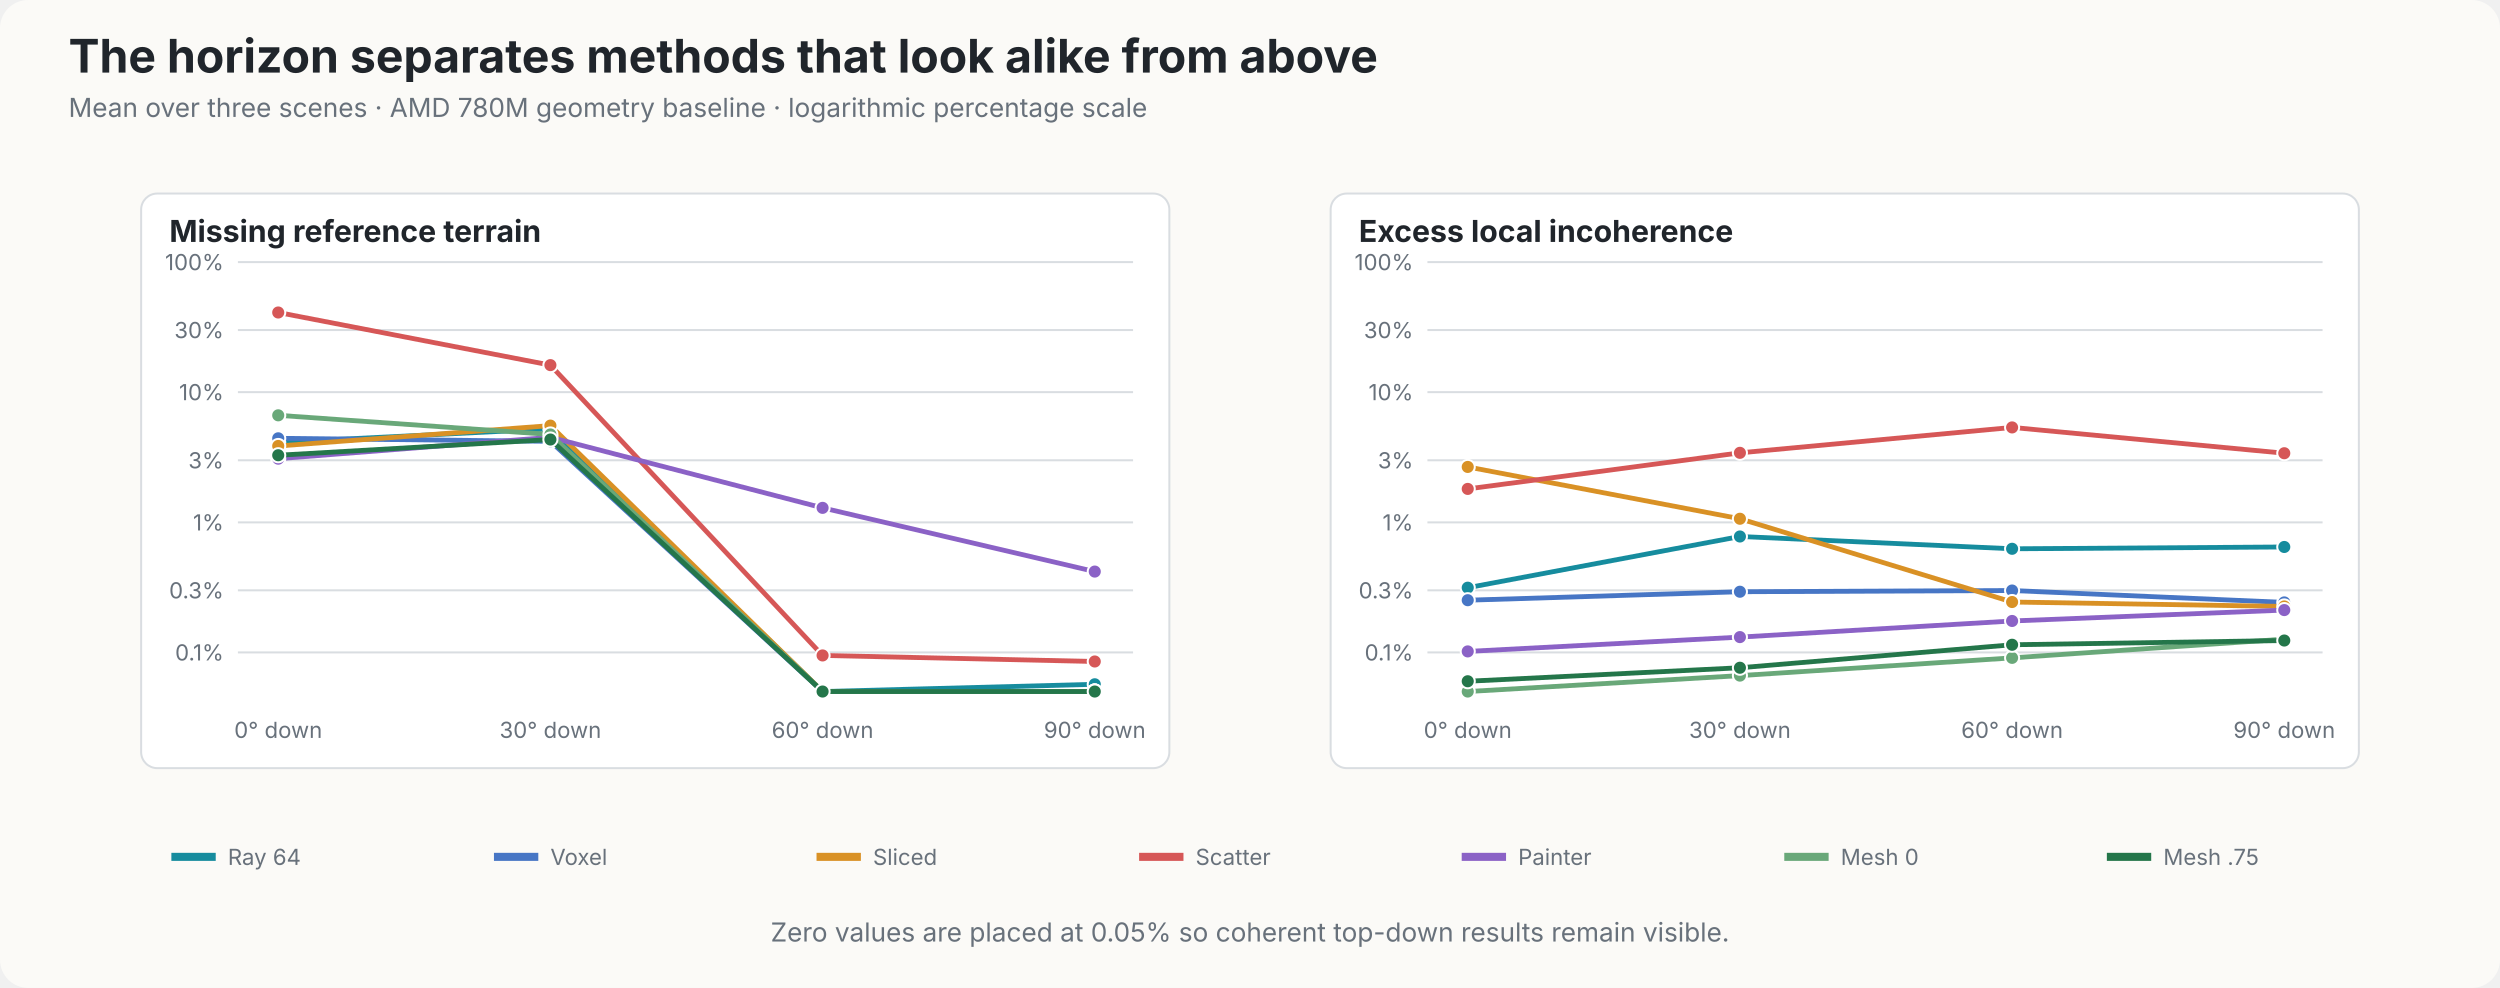
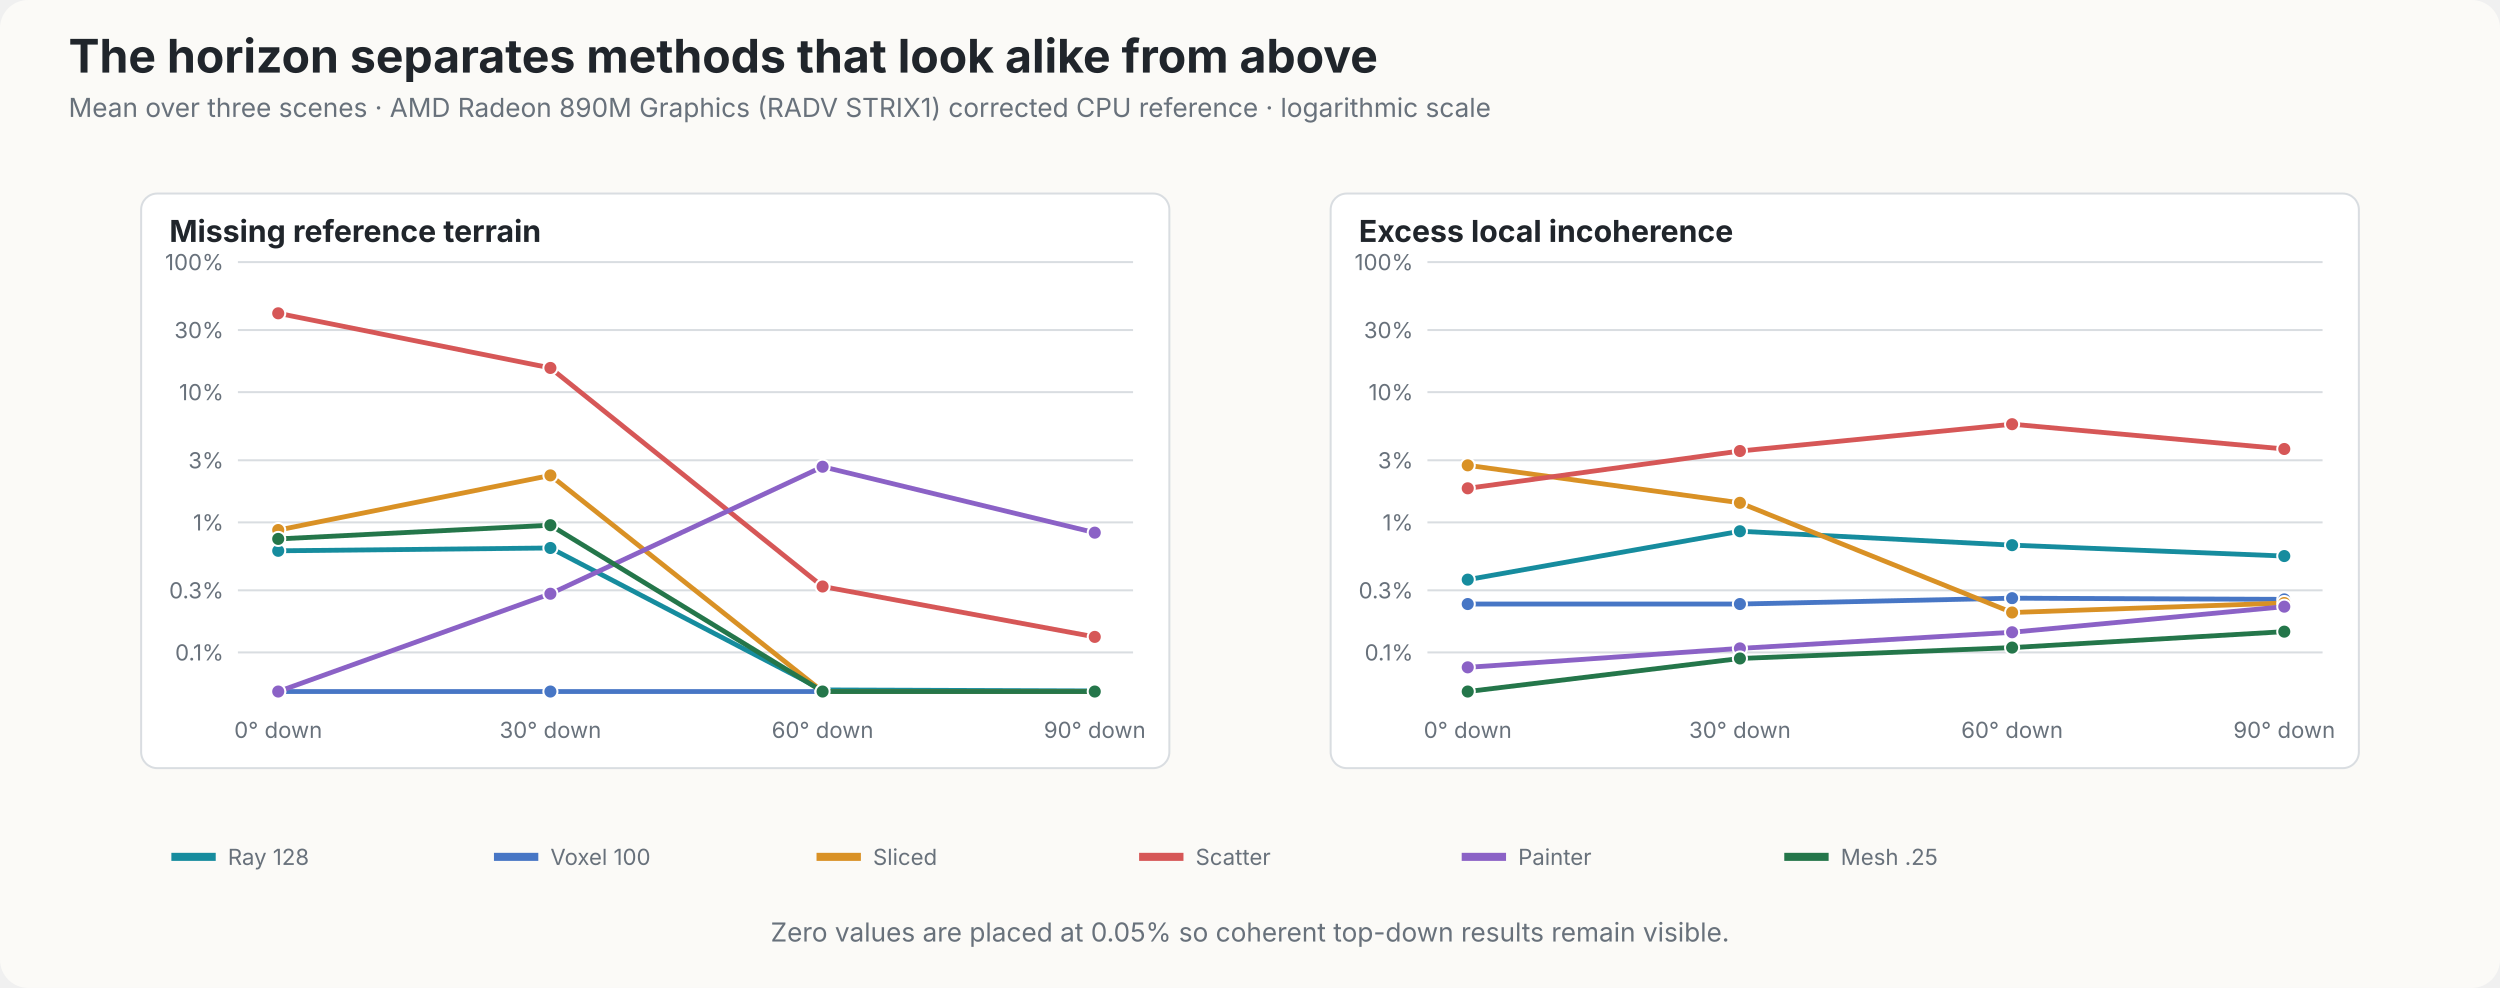
<svg xmlns="http://www.w3.org/2000/svg" width="1240" height="490" viewBox="0 0 1240 490" role="img" aria-label="Terrain artifacts as camera pitch changes">
  <style>text{font-family:Inter,DejaVu Sans,sans-serif;fill:#20252b}.title{font-size:23px;font-weight:700}.subtitle{font-size:13px;fill:#68717b}.panel-title{font-size:15px;font-weight:700}.axis{font-size:11px;fill:#68717b}.label{font-size:12px}.value{font-size:10px;font-weight:700}.light{fill:#f8fafc}</style>
  <rect width="1240" height="490" fill="#fbfaf7" rx="14" />
  <text x="34.0" y="36.0" class="title" text-anchor="start">The horizon separates methods that look alike from above</text>
-   <text x="34.0" y="58.0" class="subtitle" text-anchor="start">Mean over three scenes · AMD 780M geometry baseline · logarithmic percentage scale</text>
+   <text x="34.0" y="58.0" class="subtitle" text-anchor="start">Mean over three scenes · AMD Radeon 890M Graphics (RADV STRIX1) corrected CPU reference · logarithmic scale</text>
  <rect x="70" y="96" width="510" height="285" fill="#ffffff" stroke="#d9dde1" rx="8" />
  <text x="84.0" y="120.0" class="panel-title" text-anchor="start">Missing reference terrain</text>
  <line x1="118" y1="323.6" x2="562" y2="323.6" stroke="#d9dde1" />
  <text x="111.0" y="327.6" class="axis" text-anchor="end">0.1%</text>
  <line x1="118" y1="292.8" x2="562" y2="292.8" stroke="#d9dde1" />
  <text x="111.0" y="296.8" class="axis" text-anchor="end">0.3%</text>
  <line x1="118" y1="259.1" x2="562" y2="259.1" stroke="#d9dde1" />
  <text x="111.0" y="263.1" class="axis" text-anchor="end">1%</text>
  <line x1="118" y1="228.3" x2="562" y2="228.3" stroke="#d9dde1" />
  <text x="111.0" y="232.3" class="axis" text-anchor="end">3%</text>
  <line x1="118" y1="194.5" x2="562" y2="194.5" stroke="#d9dde1" />
  <text x="111.0" y="198.5" class="axis" text-anchor="end">10%</text>
  <line x1="118" y1="163.7" x2="562" y2="163.7" stroke="#d9dde1" />
  <text x="111.0" y="167.7" class="axis" text-anchor="end">30%</text>
  <line x1="118" y1="130.0" x2="562" y2="130.0" stroke="#d9dde1" />
  <text x="111.0" y="134.0" class="axis" text-anchor="end">100%</text>
  <text x="138.0" y="366.0" class="axis" text-anchor="middle">0° down</text>
  <text x="273.0" y="366.0" class="axis" text-anchor="middle">30° down</text>
  <text x="408.0" y="366.0" class="axis" text-anchor="middle">60° down</text>
  <text x="543.0" y="366.0" class="axis" text-anchor="middle">90° down</text>
-   <path d="M 138.0 219.4 L 273.0 212.7 L 408.0 343.0 L 543.0 339.4" fill="none" stroke="#168c9e" stroke-width="2.4" stroke-linejoin="round" />
-   <circle cx="138.0" cy="219.4" r="3.5" fill="#168c9e" stroke="white" stroke-width="1" />
-   <circle cx="273.0" cy="212.7" r="3.5" fill="#168c9e" stroke="white" stroke-width="1" />
-   <circle cx="408.0" cy="343.0" r="3.5" fill="#168c9e" stroke="white" stroke-width="1" />
-   <circle cx="543.0" cy="339.4" r="3.5" fill="#168c9e" stroke="white" stroke-width="1" />
-   <path d="M 138.0 217.4 L 273.0 218.9 L 408.0 343.0 L 543.0 343.0" fill="none" stroke="#4776c5" stroke-width="2.4" stroke-linejoin="round" />
-   <circle cx="138.0" cy="217.4" r="3.5" fill="#4776c5" stroke="white" stroke-width="1" />
-   <circle cx="273.0" cy="218.9" r="3.5" fill="#4776c5" stroke="white" stroke-width="1" />
+   <path d="M 138.0 273.2 L 273.0 271.8 L 408.0 342.2 L 543.0 342.7" fill="none" stroke="#168c9e" stroke-width="2.4" stroke-linejoin="round" />
+   <circle cx="138.0" cy="273.2" r="3.5" fill="#168c9e" stroke="white" stroke-width="1" />
+   <circle cx="273.0" cy="271.8" r="3.5" fill="#168c9e" stroke="white" stroke-width="1" />
+   <circle cx="408.0" cy="342.2" r="3.5" fill="#168c9e" stroke="white" stroke-width="1" />
+   <circle cx="543.0" cy="342.7" r="3.5" fill="#168c9e" stroke="white" stroke-width="1" />
+   <path d="M 138.0 343.0 L 273.0 343.0 L 408.0 343.0 L 543.0 343.0" fill="none" stroke="#4776c5" stroke-width="2.4" stroke-linejoin="round" />
+   <circle cx="138.0" cy="343.0" r="3.5" fill="#4776c5" stroke="white" stroke-width="1" />
+   <circle cx="273.0" cy="343.0" r="3.5" fill="#4776c5" stroke="white" stroke-width="1" />
  <circle cx="408.0" cy="343.0" r="3.5" fill="#4776c5" stroke="white" stroke-width="1" />
  <circle cx="543.0" cy="343.0" r="3.5" fill="#4776c5" stroke="white" stroke-width="1" />
-   <path d="M 138.0 221.2 L 273.0 211.1 L 408.0 343.0 L 543.0 343.0" fill="none" stroke="#d99125" stroke-width="2.4" stroke-linejoin="round" />
-   <circle cx="138.0" cy="221.2" r="3.5" fill="#d99125" stroke="white" stroke-width="1" />
-   <circle cx="273.0" cy="211.1" r="3.5" fill="#d99125" stroke="white" stroke-width="1" />
+   <path d="M 138.0 262.9 L 273.0 235.8 L 408.0 343.0 L 543.0 343.0" fill="none" stroke="#d99125" stroke-width="2.4" stroke-linejoin="round" />
+   <circle cx="138.0" cy="262.9" r="3.5" fill="#d99125" stroke="white" stroke-width="1" />
+   <circle cx="273.0" cy="235.8" r="3.5" fill="#d99125" stroke="white" stroke-width="1" />
  <circle cx="408.0" cy="343.0" r="3.5" fill="#d99125" stroke="white" stroke-width="1" />
  <circle cx="543.0" cy="343.0" r="3.5" fill="#d99125" stroke="white" stroke-width="1" />
-   <path d="M 138.0 155.0 L 273.0 181.1 L 408.0 325.1 L 543.0 328.1" fill="none" stroke="#d65757" stroke-width="2.4" stroke-linejoin="round" />
-   <circle cx="138.0" cy="155.0" r="3.5" fill="#d65757" stroke="white" stroke-width="1" />
-   <circle cx="273.0" cy="181.1" r="3.5" fill="#d65757" stroke="white" stroke-width="1" />
-   <circle cx="408.0" cy="325.1" r="3.5" fill="#d65757" stroke="white" stroke-width="1" />
-   <circle cx="543.0" cy="328.1" r="3.5" fill="#d65757" stroke="white" stroke-width="1" />
-   <path d="M 138.0 227.5 L 273.0 216.9 L 408.0 251.9 L 543.0 283.5" fill="none" stroke="#8b62c6" stroke-width="2.4" stroke-linejoin="round" />
-   <circle cx="138.0" cy="227.5" r="3.5" fill="#8b62c6" stroke="white" stroke-width="1" />
-   <circle cx="273.0" cy="216.9" r="3.5" fill="#8b62c6" stroke="white" stroke-width="1" />
-   <circle cx="408.0" cy="251.9" r="3.5" fill="#8b62c6" stroke="white" stroke-width="1" />
-   <circle cx="543.0" cy="283.5" r="3.5" fill="#8b62c6" stroke="white" stroke-width="1" />
-   <path d="M 138.0 206.0 L 273.0 215.5 L 408.0 343.0 L 543.0 343.0" fill="none" stroke="#69a879" stroke-width="2.4" stroke-linejoin="round" />
-   <circle cx="138.0" cy="206.0" r="3.5" fill="#69a879" stroke="white" stroke-width="1" />
-   <circle cx="273.0" cy="215.5" r="3.5" fill="#69a879" stroke="white" stroke-width="1" />
-   <circle cx="408.0" cy="343.0" r="3.5" fill="#69a879" stroke="white" stroke-width="1" />
-   <circle cx="543.0" cy="343.0" r="3.5" fill="#69a879" stroke="white" stroke-width="1" />
-   <path d="M 138.0 225.8 L 273.0 218.0 L 408.0 343.0 L 543.0 343.0" fill="none" stroke="#24764a" stroke-width="2.4" stroke-linejoin="round" />
-   <circle cx="138.0" cy="225.8" r="3.5" fill="#24764a" stroke="white" stroke-width="1" />
-   <circle cx="273.0" cy="218.0" r="3.5" fill="#24764a" stroke="white" stroke-width="1" />
+   <path d="M 138.0 155.4 L 273.0 182.5 L 408.0 290.9 L 543.0 315.9" fill="none" stroke="#d65757" stroke-width="2.4" stroke-linejoin="round" />
+   <circle cx="138.0" cy="155.4" r="3.5" fill="#d65757" stroke="white" stroke-width="1" />
+   <circle cx="273.0" cy="182.5" r="3.5" fill="#d65757" stroke="white" stroke-width="1" />
+   <circle cx="408.0" cy="290.9" r="3.5" fill="#d65757" stroke="white" stroke-width="1" />
+   <circle cx="543.0" cy="315.9" r="3.5" fill="#d65757" stroke="white" stroke-width="1" />
+   <path d="M 138.0 343.0 L 273.0 294.5 L 408.0 231.5 L 543.0 264.2" fill="none" stroke="#8b62c6" stroke-width="2.4" stroke-linejoin="round" />
+   <circle cx="138.0" cy="343.0" r="3.5" fill="#8b62c6" stroke="white" stroke-width="1" />
+   <circle cx="273.0" cy="294.5" r="3.5" fill="#8b62c6" stroke="white" stroke-width="1" />
+   <circle cx="408.0" cy="231.5" r="3.5" fill="#8b62c6" stroke="white" stroke-width="1" />
+   <circle cx="543.0" cy="264.2" r="3.5" fill="#8b62c6" stroke="white" stroke-width="1" />
+   <path d="M 138.0 267.3 L 273.0 260.5 L 408.0 343.0 L 543.0 343.0" fill="none" stroke="#24764a" stroke-width="2.4" stroke-linejoin="round" />
+   <circle cx="138.0" cy="267.3" r="3.5" fill="#24764a" stroke="white" stroke-width="1" />
+   <circle cx="273.0" cy="260.5" r="3.5" fill="#24764a" stroke="white" stroke-width="1" />
  <circle cx="408.0" cy="343.0" r="3.5" fill="#24764a" stroke="white" stroke-width="1" />
  <circle cx="543.0" cy="343.0" r="3.5" fill="#24764a" stroke="white" stroke-width="1" />
  <rect x="660" y="96" width="510" height="285" fill="#ffffff" stroke="#d9dde1" rx="8" />
  <text x="674.0" y="120.0" class="panel-title" text-anchor="start">Excess local incoherence</text>
  <line x1="708" y1="323.6" x2="1152" y2="323.6" stroke="#d9dde1" />
  <text x="701.0" y="327.6" class="axis" text-anchor="end">0.1%</text>
  <line x1="708" y1="292.8" x2="1152" y2="292.8" stroke="#d9dde1" />
  <text x="701.0" y="296.8" class="axis" text-anchor="end">0.3%</text>
  <line x1="708" y1="259.1" x2="1152" y2="259.1" stroke="#d9dde1" />
  <text x="701.0" y="263.1" class="axis" text-anchor="end">1%</text>
  <line x1="708" y1="228.3" x2="1152" y2="228.3" stroke="#d9dde1" />
  <text x="701.0" y="232.3" class="axis" text-anchor="end">3%</text>
  <line x1="708" y1="194.5" x2="1152" y2="194.5" stroke="#d9dde1" />
  <text x="701.0" y="198.5" class="axis" text-anchor="end">10%</text>
  <line x1="708" y1="163.7" x2="1152" y2="163.7" stroke="#d9dde1" />
  <text x="701.0" y="167.7" class="axis" text-anchor="end">30%</text>
  <line x1="708" y1="130.0" x2="1152" y2="130.0" stroke="#d9dde1" />
  <text x="701.0" y="134.0" class="axis" text-anchor="end">100%</text>
  <text x="728.0" y="366.0" class="axis" text-anchor="middle">0° down</text>
  <text x="863.0" y="366.0" class="axis" text-anchor="middle">30° down</text>
  <text x="998.0" y="366.0" class="axis" text-anchor="middle">60° down</text>
  <text x="1133.0" y="366.0" class="axis" text-anchor="middle">90° down</text>
-   <path d="M 728.0 291.5 L 863.0 266.1 L 998.0 272.2 L 1133.0 271.3" fill="none" stroke="#168c9e" stroke-width="2.4" stroke-linejoin="round" />
-   <circle cx="728.0" cy="291.5" r="3.5" fill="#168c9e" stroke="white" stroke-width="1" />
-   <circle cx="863.0" cy="266.1" r="3.5" fill="#168c9e" stroke="white" stroke-width="1" />
-   <circle cx="998.0" cy="272.2" r="3.5" fill="#168c9e" stroke="white" stroke-width="1" />
-   <circle cx="1133.0" cy="271.3" r="3.5" fill="#168c9e" stroke="white" stroke-width="1" />
-   <path d="M 728.0 297.7 L 863.0 293.5 L 998.0 292.9 L 1133.0 298.8" fill="none" stroke="#4776c5" stroke-width="2.4" stroke-linejoin="round" />
-   <circle cx="728.0" cy="297.7" r="3.5" fill="#4776c5" stroke="white" stroke-width="1" />
-   <circle cx="863.0" cy="293.5" r="3.5" fill="#4776c5" stroke="white" stroke-width="1" />
-   <circle cx="998.0" cy="292.9" r="3.5" fill="#4776c5" stroke="white" stroke-width="1" />
-   <circle cx="1133.0" cy="298.8" r="3.5" fill="#4776c5" stroke="white" stroke-width="1" />
-   <path d="M 728.0 231.6 L 863.0 257.3 L 998.0 298.6 L 1133.0 300.8" fill="none" stroke="#d99125" stroke-width="2.4" stroke-linejoin="round" />
-   <circle cx="728.0" cy="231.6" r="3.5" fill="#d99125" stroke="white" stroke-width="1" />
-   <circle cx="863.0" cy="257.3" r="3.5" fill="#d99125" stroke="white" stroke-width="1" />
-   <circle cx="998.0" cy="298.6" r="3.5" fill="#d99125" stroke="white" stroke-width="1" />
-   <circle cx="1133.0" cy="300.8" r="3.5" fill="#d99125" stroke="white" stroke-width="1" />
-   <path d="M 728.0 242.5 L 863.0 224.6 L 998.0 212.0 L 1133.0 224.8" fill="none" stroke="#d65757" stroke-width="2.4" stroke-linejoin="round" />
-   <circle cx="728.0" cy="242.5" r="3.5" fill="#d65757" stroke="white" stroke-width="1" />
-   <circle cx="863.0" cy="224.6" r="3.5" fill="#d65757" stroke="white" stroke-width="1" />
-   <circle cx="998.0" cy="212.0" r="3.5" fill="#d65757" stroke="white" stroke-width="1" />
-   <circle cx="1133.0" cy="224.8" r="3.5" fill="#d65757" stroke="white" stroke-width="1" />
-   <path d="M 728.0 323.1 L 863.0 316.0 L 998.0 308.0 L 1133.0 302.6" fill="none" stroke="#8b62c6" stroke-width="2.4" stroke-linejoin="round" />
-   <circle cx="728.0" cy="323.1" r="3.5" fill="#8b62c6" stroke="white" stroke-width="1" />
-   <circle cx="863.0" cy="316.0" r="3.5" fill="#8b62c6" stroke="white" stroke-width="1" />
-   <circle cx="998.0" cy="308.0" r="3.5" fill="#8b62c6" stroke="white" stroke-width="1" />
-   <circle cx="1133.0" cy="302.6" r="3.5" fill="#8b62c6" stroke="white" stroke-width="1" />
-   <path d="M 728.0 343.0 L 863.0 335.1 L 998.0 326.3 L 1133.0 317.0" fill="none" stroke="#69a879" stroke-width="2.4" stroke-linejoin="round" />
-   <circle cx="728.0" cy="343.0" r="3.5" fill="#69a879" stroke="white" stroke-width="1" />
-   <circle cx="863.0" cy="335.1" r="3.5" fill="#69a879" stroke="white" stroke-width="1" />
-   <circle cx="998.0" cy="326.3" r="3.5" fill="#69a879" stroke="white" stroke-width="1" />
-   <circle cx="1133.0" cy="317.0" r="3.5" fill="#69a879" stroke="white" stroke-width="1" />
-   <path d="M 728.0 337.9 L 863.0 331.2 L 998.0 319.8 L 1133.0 317.7" fill="none" stroke="#24764a" stroke-width="2.4" stroke-linejoin="round" />
-   <circle cx="728.0" cy="337.9" r="3.5" fill="#24764a" stroke="white" stroke-width="1" />
-   <circle cx="863.0" cy="331.2" r="3.5" fill="#24764a" stroke="white" stroke-width="1" />
-   <circle cx="998.0" cy="319.8" r="3.5" fill="#24764a" stroke="white" stroke-width="1" />
-   <circle cx="1133.0" cy="317.7" r="3.5" fill="#24764a" stroke="white" stroke-width="1" />
+   <path d="M 728.0 287.5 L 863.0 263.5 L 998.0 270.4 L 1133.0 275.8" fill="none" stroke="#168c9e" stroke-width="2.4" stroke-linejoin="round" />
+   <circle cx="728.0" cy="287.5" r="3.5" fill="#168c9e" stroke="white" stroke-width="1" />
+   <circle cx="863.0" cy="263.5" r="3.5" fill="#168c9e" stroke="white" stroke-width="1" />
+   <circle cx="998.0" cy="270.4" r="3.5" fill="#168c9e" stroke="white" stroke-width="1" />
+   <circle cx="1133.0" cy="275.8" r="3.5" fill="#168c9e" stroke="white" stroke-width="1" />
+   <path d="M 728.0 299.6 L 863.0 299.6 L 998.0 296.7 L 1133.0 297.3" fill="none" stroke="#4776c5" stroke-width="2.4" stroke-linejoin="round" />
+   <circle cx="728.0" cy="299.6" r="3.5" fill="#4776c5" stroke="white" stroke-width="1" />
+   <circle cx="863.0" cy="299.6" r="3.5" fill="#4776c5" stroke="white" stroke-width="1" />
+   <circle cx="998.0" cy="296.7" r="3.5" fill="#4776c5" stroke="white" stroke-width="1" />
+   <circle cx="1133.0" cy="297.3" r="3.5" fill="#4776c5" stroke="white" stroke-width="1" />
+   <path d="M 728.0 230.8 L 863.0 249.4 L 998.0 303.8 L 1133.0 299.1" fill="none" stroke="#d99125" stroke-width="2.4" stroke-linejoin="round" />
+   <circle cx="728.0" cy="230.8" r="3.5" fill="#d99125" stroke="white" stroke-width="1" />
+   <circle cx="863.0" cy="249.4" r="3.5" fill="#d99125" stroke="white" stroke-width="1" />
+   <circle cx="998.0" cy="303.8" r="3.5" fill="#d99125" stroke="white" stroke-width="1" />
+   <circle cx="1133.0" cy="299.1" r="3.5" fill="#d99125" stroke="white" stroke-width="1" />
+   <path d="M 728.0 242.2 L 863.0 223.7 L 998.0 210.4 L 1133.0 222.7" fill="none" stroke="#d65757" stroke-width="2.4" stroke-linejoin="round" />
+   <circle cx="728.0" cy="242.2" r="3.5" fill="#d65757" stroke="white" stroke-width="1" />
+   <circle cx="863.0" cy="223.7" r="3.5" fill="#d65757" stroke="white" stroke-width="1" />
+   <circle cx="998.0" cy="210.4" r="3.5" fill="#d65757" stroke="white" stroke-width="1" />
+   <circle cx="1133.0" cy="222.7" r="3.5" fill="#d65757" stroke="white" stroke-width="1" />
+   <path d="M 728.0 331.0 L 863.0 321.6 L 998.0 313.6 L 1133.0 300.9" fill="none" stroke="#8b62c6" stroke-width="2.4" stroke-linejoin="round" />
+   <circle cx="728.0" cy="331.0" r="3.5" fill="#8b62c6" stroke="white" stroke-width="1" />
+   <circle cx="863.0" cy="321.6" r="3.5" fill="#8b62c6" stroke="white" stroke-width="1" />
+   <circle cx="998.0" cy="313.6" r="3.5" fill="#8b62c6" stroke="white" stroke-width="1" />
+   <circle cx="1133.0" cy="300.9" r="3.5" fill="#8b62c6" stroke="white" stroke-width="1" />
+   <path d="M 728.0 343.0 L 863.0 326.6 L 998.0 321.2 L 1133.0 313.3" fill="none" stroke="#24764a" stroke-width="2.4" stroke-linejoin="round" />
+   <circle cx="728.0" cy="343.0" r="3.5" fill="#24764a" stroke="white" stroke-width="1" />
+   <circle cx="863.0" cy="326.6" r="3.5" fill="#24764a" stroke="white" stroke-width="1" />
+   <circle cx="998.0" cy="321.2" r="3.5" fill="#24764a" stroke="white" stroke-width="1" />
+   <circle cx="1133.0" cy="313.3" r="3.5" fill="#24764a" stroke="white" stroke-width="1" />
  <line x1="85" y1="425" x2="107" y2="425" stroke="#168c9e" stroke-width="4" />
-   <text x="113.0" y="429.0" class="axis" text-anchor="start">Ray 64</text>
+   <text x="113.0" y="429.0" class="axis" text-anchor="start">Ray 128</text>
  <line x1="245" y1="425" x2="267" y2="425" stroke="#4776c5" stroke-width="4" />
-   <text x="273.0" y="429.0" class="axis" text-anchor="start">Voxel</text>
+   <text x="273.0" y="429.0" class="axis" text-anchor="start">Voxel 100</text>
  <line x1="405" y1="425" x2="427" y2="425" stroke="#d99125" stroke-width="4" />
  <text x="433.0" y="429.0" class="axis" text-anchor="start">Sliced</text>
  <line x1="565" y1="425" x2="587" y2="425" stroke="#d65757" stroke-width="4" />
  <text x="593.0" y="429.0" class="axis" text-anchor="start">Scatter</text>
  <line x1="725" y1="425" x2="747" y2="425" stroke="#8b62c6" stroke-width="4" />
  <text x="753.0" y="429.0" class="axis" text-anchor="start">Painter</text>
-   <line x1="885" y1="425" x2="907" y2="425" stroke="#69a879" stroke-width="4" />
-   <text x="913.0" y="429.0" class="axis" text-anchor="start">Mesh 0</text>
-   <line x1="1045" y1="425" x2="1067" y2="425" stroke="#24764a" stroke-width="4" />
-   <text x="1073.0" y="429.0" class="axis" text-anchor="start">Mesh .75</text>
+   <line x1="885" y1="425" x2="907" y2="425" stroke="#24764a" stroke-width="4" />
+   <text x="913.0" y="429.0" class="axis" text-anchor="start">Mesh .25</text>
  <text x="620.0" y="467.0" class="subtitle" text-anchor="middle">Zero values are placed at 0.05% so coherent top-down results remain visible.</text>
</svg>
